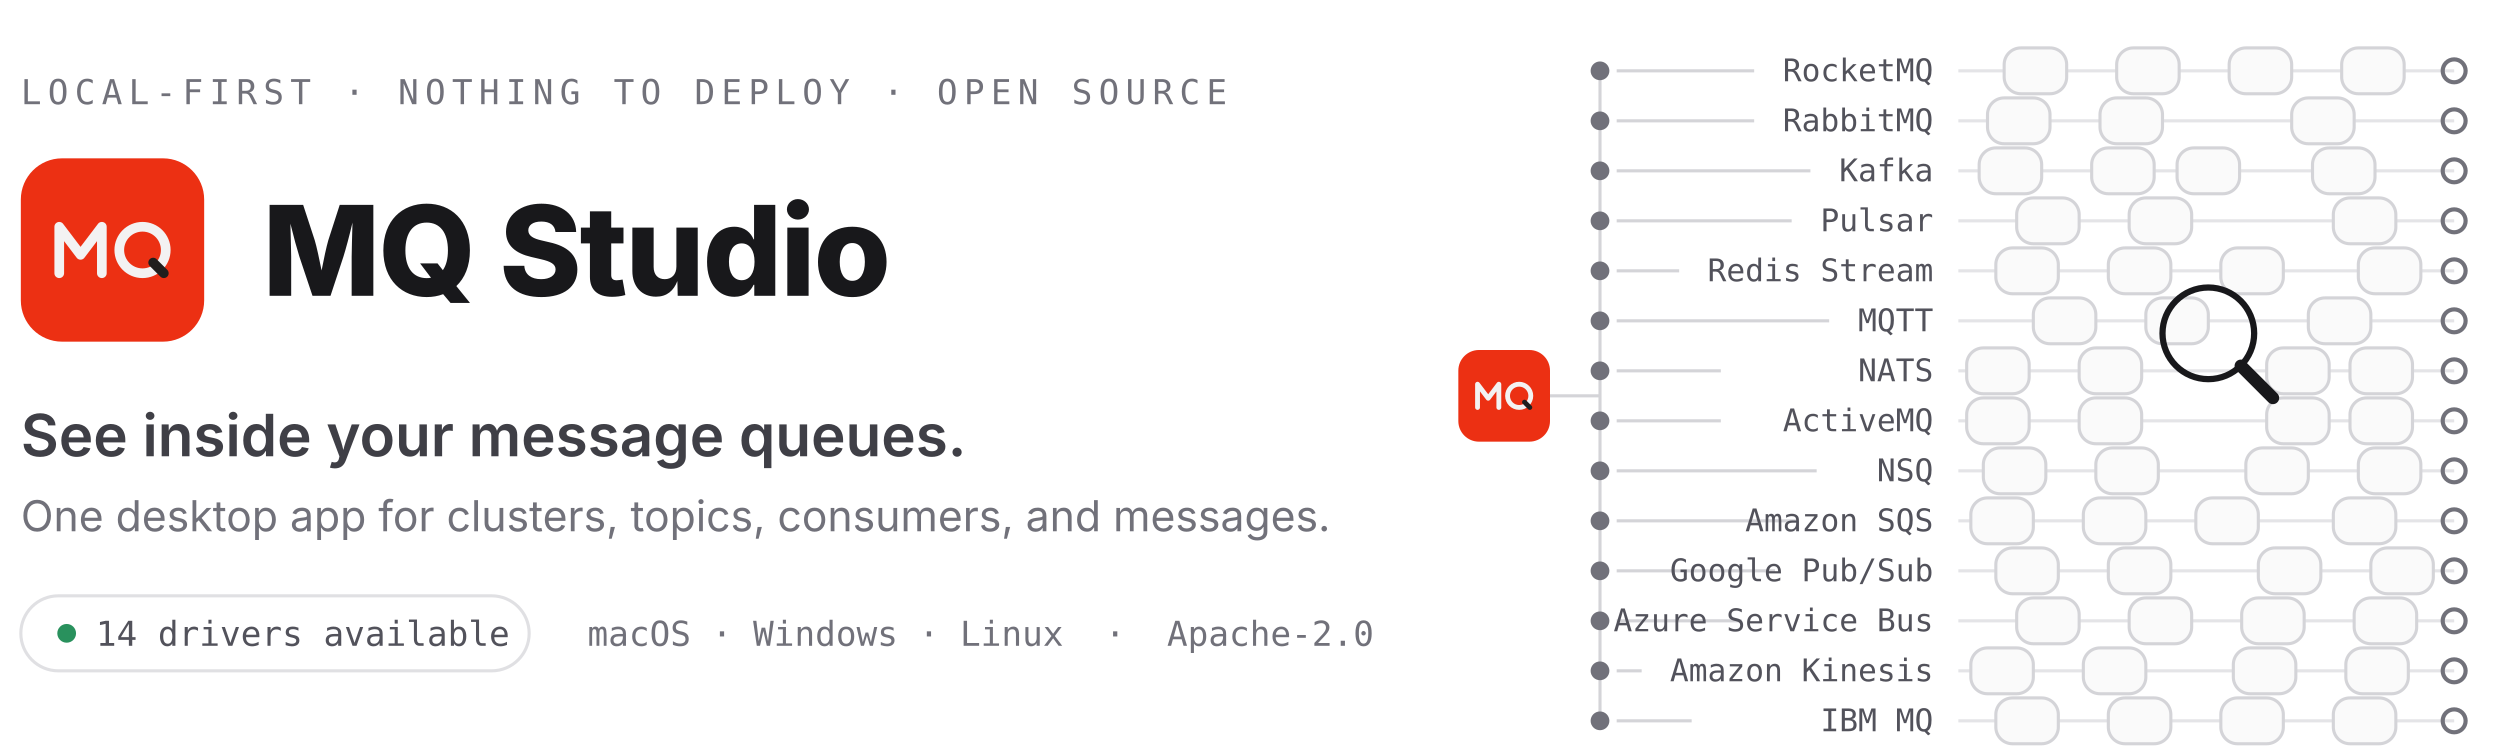
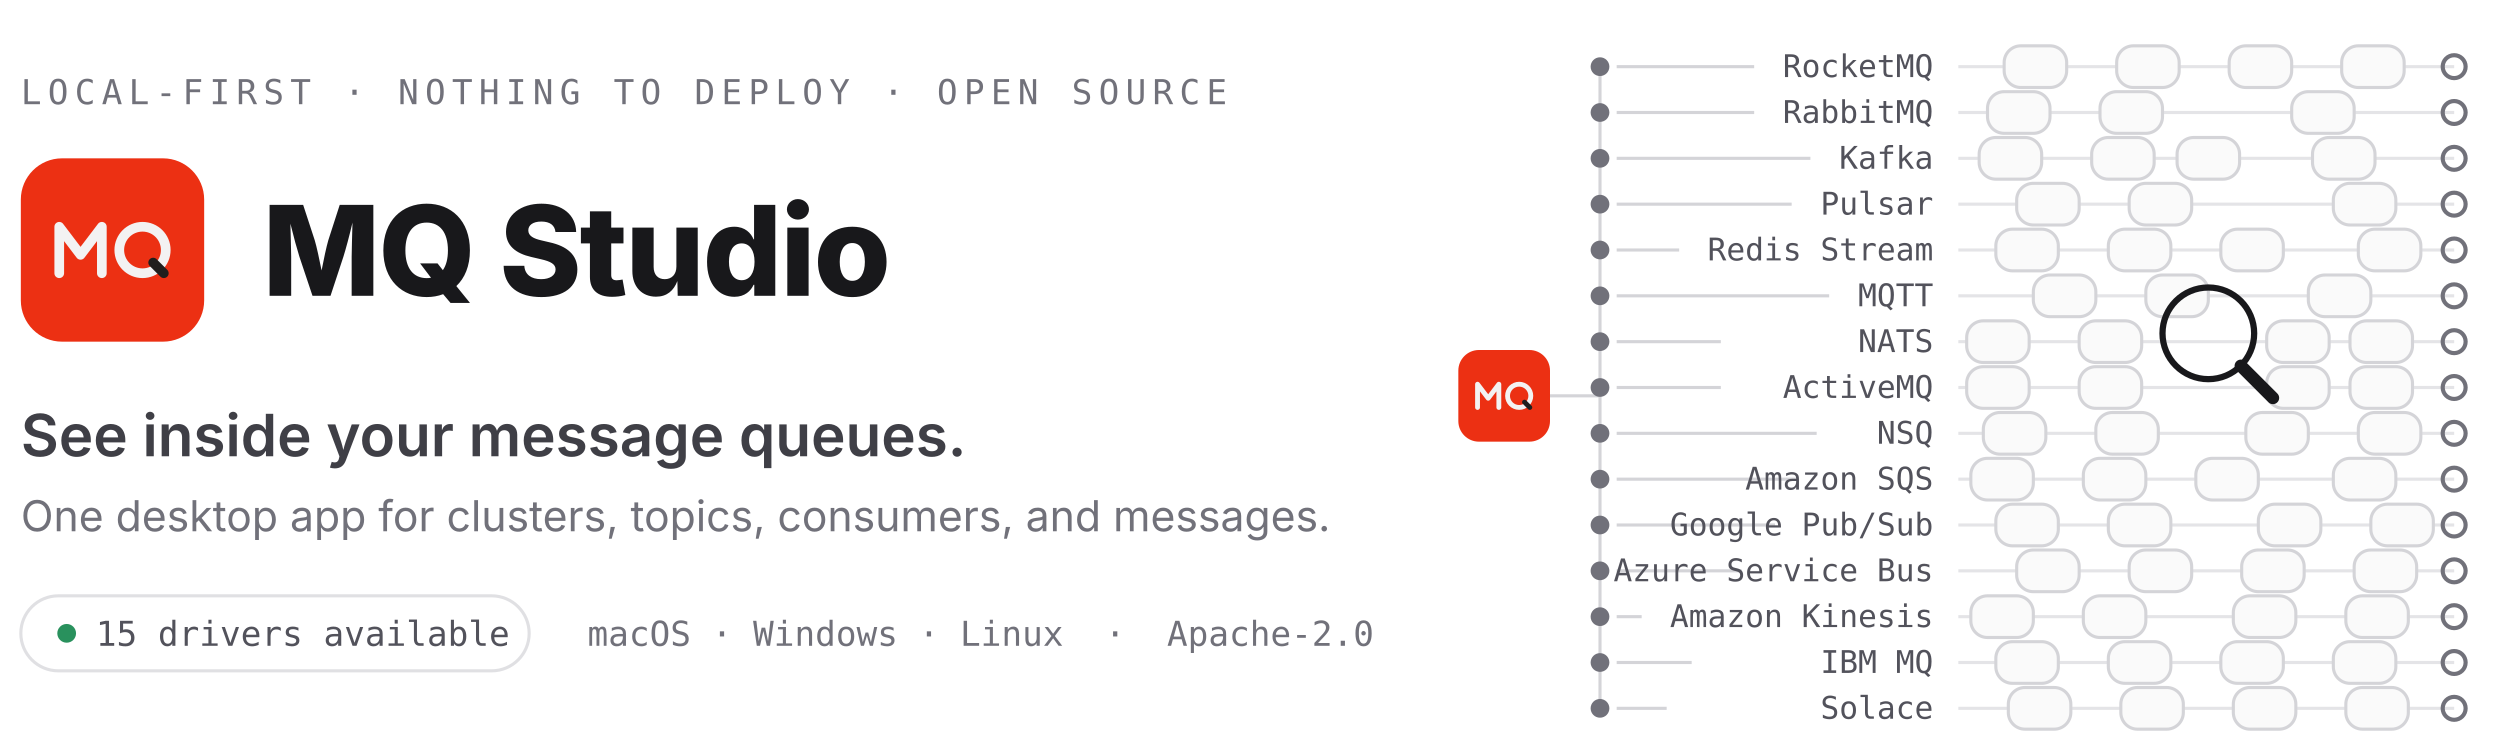
<svg xmlns="http://www.w3.org/2000/svg" width="1200" height="360" viewBox="0 0 1200 360" role="img" aria-labelledby="t d">
  <text x="10" y="50" font-family="ui-monospace,'SF Mono',Menlo,Consolas,monospace" font-size="16.5" letter-spacing="3" fill="#71717A">LOCAL-FIRST · NOTHING TO DEPLOY · OPEN SOURCE</text>
  <g id="lockup">
    <rect x="10" y="76" width="88" height="88" rx="19.8" fill="#EC3013" />
    <g transform="translate(22.86 96.761) scale(0.46478)" fill="none" stroke-width="10">
      <path d="M12 74 L12 26 L34 55 L56 26 L56 74" stroke="#F3F2F2" stroke-linejoin="round" stroke-linecap="round" />
      <circle cx="98" cy="50" r="24" stroke="#F3F2F2" />
      <line x1="109" y1="63" x2="120" y2="74" stroke="#201E1D" stroke-linecap="round" />
    </g>
    <text x="126" y="142" font-family="-apple-system,'PingFang SC','Segoe UI','Microsoft YaHei',system-ui,sans-serif" font-size="60" font-weight="800" letter-spacing="-1" fill="#18181B">MQ Studio</text>
  </g>
  <text x="10" y="219" font-family="-apple-system,'PingFang SC','Segoe UI','Microsoft YaHei',system-ui,sans-serif" font-size="28" font-weight="600" fill="#3F3F46">See inside your message queues.</text>
  <text x="10" y="255" font-family="-apple-system,'PingFang SC','Segoe UI','Microsoft YaHei',system-ui,sans-serif" font-size="20.5" fill="#71717A">One desktop app for clusters, topics, consumers, and messages.</text>
  <g id="meta">
    <rect x="10" y="286" width="244" height="36" rx="18" fill="none" stroke="#E0E0E3" stroke-width="1.5" />
    <circle cx="32" cy="304" r="4.5" fill="#29915D" />
-     <text x="46" y="310" font-family="ui-monospace,'SF Mono',Menlo,Consolas,monospace" font-size="16.5" fill="#52525B">14 drivers available</text>
+     <text x="46" y="310" font-family="ui-monospace,'SF Mono',Menlo,Consolas,monospace" font-size="16.5" fill="#52525B">15 drivers available</text>
    <text x="282" y="310" font-family="ui-monospace,'SF Mono',Menlo,Consolas,monospace" font-size="16.5" fill="#71717A">macOS · Windows · Linux  ·  Apache-2.0</text>
  </g>
  <g id="drivers">
    <rect x="700" y="168" width="44" height="44" rx="9.9" fill="#EC3013" />
    <g transform="translate(706.43 178.38) scale(0.23239)" fill="none" stroke-width="10">
      <path d="M12 74 L12 26 L34 55 L56 26 L56 74" stroke="#F3F2F2" stroke-linejoin="round" stroke-linecap="round" />
      <circle cx="98" cy="50" r="24" stroke="#F3F2F2" />
      <line x1="109" y1="63" x2="120" y2="74" stroke="#201E1D" stroke-linecap="round" />
    </g>
    <line x1="744" y1="190" x2="768" y2="190" stroke="#D4D4D8" stroke-width="1.5" />
-     <line x1="768" y1="34" x2="768" y2="346" stroke="#D4D4D8" stroke-width="1.5" />
-     <line x1="776" y1="34" x2="842" y2="34" stroke="#D4D4D8" stroke-width="1.5" />
-     <text x="928" y="39" text-anchor="end" font-family="ui-monospace,'SF Mono',Menlo,Consolas,monospace" font-size="15" fill="#52525B">RocketMQ</text>
-     <line x1="940" y1="34" x2="1178" y2="34" stroke="#E4E4E7" stroke-width="1.5" />
-     <circle cx="768" cy="34" r="4.5" fill="#71717A" />
-     <circle cx="1178" cy="34" r="5.5" fill="none" stroke="#71717A" stroke-width="2" />
-     <rect x="962" y="23" width="30" height="22" rx="8" fill="#FAFAFA" stroke="#D4D4D8" stroke-width="1.5" />
-     <rect x="1016" y="23" width="30" height="22" rx="8" fill="#FAFAFA" stroke="#D4D4D8" stroke-width="1.5" />
-     <rect x="1070" y="23" width="30" height="22" rx="8" fill="#FAFAFA" stroke="#D4D4D8" stroke-width="1.5" />
-     <rect x="1124" y="23" width="30" height="22" rx="8" fill="#FAFAFA" stroke="#D4D4D8" stroke-width="1.5" />
-     <line x1="776" y1="58" x2="842" y2="58" stroke="#D4D4D8" stroke-width="1.5" />
-     <text x="928" y="63" text-anchor="end" font-family="ui-monospace,'SF Mono',Menlo,Consolas,monospace" font-size="15" fill="#52525B">RabbitMQ</text>
-     <line x1="940" y1="58" x2="1178" y2="58" stroke="#E4E4E7" stroke-width="1.5" />
-     <circle cx="768" cy="58" r="4.5" fill="#71717A" />
-     <circle cx="1178" cy="58" r="5.5" fill="none" stroke="#71717A" stroke-width="2" />
-     <rect x="954" y="47" width="30" height="22" rx="8" fill="#FAFAFA" stroke="#D4D4D8" stroke-width="1.5" />
-     <rect x="1008" y="47" width="30" height="22" rx="8" fill="#FAFAFA" stroke="#D4D4D8" stroke-width="1.5" />
-     <rect x="1100" y="47" width="30" height="22" rx="8" fill="#FAFAFA" stroke="#D4D4D8" stroke-width="1.5" />
-     <line x1="776" y1="82" x2="869" y2="82" stroke="#D4D4D8" stroke-width="1.5" />
-     <text x="928" y="87" text-anchor="end" font-family="ui-monospace,'SF Mono',Menlo,Consolas,monospace" font-size="15" fill="#52525B">Kafka</text>
-     <line x1="940" y1="82" x2="1178" y2="82" stroke="#E4E4E7" stroke-width="1.5" />
-     <circle cx="768" cy="82" r="4.5" fill="#71717A" />
-     <circle cx="1178" cy="82" r="5.5" fill="none" stroke="#71717A" stroke-width="2" />
-     <rect x="950" y="71" width="30" height="22" rx="8" fill="#FAFAFA" stroke="#D4D4D8" stroke-width="1.5" />
-     <rect x="1004" y="71" width="30" height="22" rx="8" fill="#FAFAFA" stroke="#D4D4D8" stroke-width="1.5" />
-     <rect x="1110" y="71" width="30" height="22" rx="8" fill="#FAFAFA" stroke="#D4D4D8" stroke-width="1.5" />
-     <rect x="1045" y="71" width="30" height="22" rx="8" fill="#FAFAFA" stroke="#D4D4D8" stroke-width="1.5" />
-     <line x1="776" y1="106" x2="860" y2="106" stroke="#D4D4D8" stroke-width="1.5" />
-     <text x="928" y="111" text-anchor="end" font-family="ui-monospace,'SF Mono',Menlo,Consolas,monospace" font-size="15" fill="#52525B">Pulsar</text>
-     <line x1="940" y1="106" x2="1178" y2="106" stroke="#E4E4E7" stroke-width="1.5" />
-     <circle cx="768" cy="106" r="4.5" fill="#71717A" />
-     <circle cx="1178" cy="106" r="5.5" fill="none" stroke="#71717A" stroke-width="2" />
-     <rect x="968" y="95" width="30" height="22" rx="8" fill="#FAFAFA" stroke="#D4D4D8" stroke-width="1.5" />
-     <rect x="1022" y="95" width="30" height="22" rx="8" fill="#FAFAFA" stroke="#D4D4D8" stroke-width="1.5" />
-     <rect x="1120" y="95" width="30" height="22" rx="8" fill="#FAFAFA" stroke="#D4D4D8" stroke-width="1.5" />
-     <line x1="776" y1="130" x2="806" y2="130" stroke="#D4D4D8" stroke-width="1.5" />
-     <text x="928" y="135" text-anchor="end" font-family="ui-monospace,'SF Mono',Menlo,Consolas,monospace" font-size="15" fill="#52525B">Redis Stream</text>
-     <line x1="940" y1="130" x2="1178" y2="130" stroke="#E4E4E7" stroke-width="1.5" />
-     <circle cx="768" cy="130" r="4.5" fill="#71717A" />
-     <circle cx="1178" cy="130" r="5.5" fill="none" stroke="#71717A" stroke-width="2" />
-     <rect x="958" y="119" width="30" height="22" rx="8" fill="#FAFAFA" stroke="#D4D4D8" stroke-width="1.5" />
-     <rect x="1012" y="119" width="30" height="22" rx="8" fill="#FAFAFA" stroke="#D4D4D8" stroke-width="1.5" />
-     <rect x="1066" y="119" width="30" height="22" rx="8" fill="#FAFAFA" stroke="#D4D4D8" stroke-width="1.5" />
-     <rect x="1132" y="119" width="30" height="22" rx="8" fill="#FAFAFA" stroke="#D4D4D8" stroke-width="1.5" />
-     <line x1="776" y1="154" x2="878" y2="154" stroke="#D4D4D8" stroke-width="1.5" />
-     <text x="928" y="159" text-anchor="end" font-family="ui-monospace,'SF Mono',Menlo,Consolas,monospace" font-size="15" fill="#52525B">MQTT</text>
-     <line x1="940" y1="154" x2="1178" y2="154" stroke="#E4E4E7" stroke-width="1.5" />
-     <circle cx="768" cy="154" r="4.5" fill="#71717A" />
-     <circle cx="1178" cy="154" r="5.5" fill="none" stroke="#71717A" stroke-width="2" />
-     <rect x="976" y="143" width="30" height="22" rx="8" fill="#FAFAFA" stroke="#D4D4D8" stroke-width="1.5" />
-     <rect x="1030" y="143" width="30" height="22" rx="8" fill="#FAFAFA" stroke="#D4D4D8" stroke-width="1.5" />
-     <rect x="1108" y="143" width="30" height="22" rx="8" fill="#FAFAFA" stroke="#D4D4D8" stroke-width="1.5" />
-     <line x1="776" y1="178" x2="826" y2="178" stroke="#D4D4D8" stroke-width="1.5" />
-     <text x="928" y="183" text-anchor="end" font-family="ui-monospace,'SF Mono',Menlo,Consolas,monospace" font-size="15" fill="#52525B">NATS</text>
-     <line x1="940" y1="178" x2="1178" y2="178" stroke="#E4E4E7" stroke-width="1.5" />
-     <circle cx="768" cy="178" r="4.5" fill="#71717A" />
-     <circle cx="1178" cy="178" r="5.5" fill="none" stroke="#71717A" stroke-width="2" />
-     <rect x="944" y="167" width="30" height="22" rx="8" fill="#FAFAFA" stroke="#D4D4D8" stroke-width="1.5" />
-     <rect x="998" y="167" width="30" height="22" rx="8" fill="#FAFAFA" stroke="#D4D4D8" stroke-width="1.5" />
-     <rect x="1088" y="167" width="30" height="22" rx="8" fill="#FAFAFA" stroke="#D4D4D8" stroke-width="1.5" />
-     <rect x="1128" y="167" width="30" height="22" rx="8" fill="#FAFAFA" stroke="#D4D4D8" stroke-width="1.5" />
-     <line x1="776" y1="202" x2="826" y2="202" stroke="#D4D4D8" stroke-width="1.5" />
-     <text x="928" y="207" text-anchor="end" font-family="ui-monospace,'SF Mono',Menlo,Consolas,monospace" font-size="15" fill="#52525B">ActiveMQ</text>
-     <line x1="940" y1="202" x2="1178" y2="202" stroke="#E4E4E7" stroke-width="1.5" />
-     <circle cx="768" cy="202" r="4.5" fill="#71717A" />
-     <circle cx="1178" cy="202" r="5.5" fill="none" stroke="#71717A" stroke-width="2" />
-     <rect x="944" y="191" width="30" height="22" rx="8" fill="#FAFAFA" stroke="#D4D4D8" stroke-width="1.5" />
-     <rect x="998" y="191" width="30" height="22" rx="8" fill="#FAFAFA" stroke="#D4D4D8" stroke-width="1.5" />
-     <rect x="1088" y="191" width="30" height="22" rx="8" fill="#FAFAFA" stroke="#D4D4D8" stroke-width="1.5" />
-     <rect x="1128" y="191" width="30" height="22" rx="8" fill="#FAFAFA" stroke="#D4D4D8" stroke-width="1.5" />
-     <line x1="776" y1="226" x2="872" y2="226" stroke="#D4D4D8" stroke-width="1.5" />
-     <text x="928" y="231" text-anchor="end" font-family="ui-monospace,'SF Mono',Menlo,Consolas,monospace" font-size="15" fill="#52525B">NSQ</text>
-     <line x1="940" y1="226" x2="1178" y2="226" stroke="#E4E4E7" stroke-width="1.5" />
-     <circle cx="768" cy="226" r="4.5" fill="#71717A" />
-     <circle cx="1178" cy="226" r="5.5" fill="none" stroke="#71717A" stroke-width="2" />
-     <rect x="952" y="215" width="30" height="22" rx="8" fill="#FAFAFA" stroke="#D4D4D8" stroke-width="1.5" />
-     <rect x="1006" y="215" width="30" height="22" rx="8" fill="#FAFAFA" stroke="#D4D4D8" stroke-width="1.5" />
-     <rect x="1078" y="215" width="30" height="22" rx="8" fill="#FAFAFA" stroke="#D4D4D8" stroke-width="1.5" />
-     <rect x="1132" y="215" width="30" height="22" rx="8" fill="#FAFAFA" stroke="#D4D4D8" stroke-width="1.5" />
-     <line x1="776" y1="250" x2="862" y2="250" stroke="#D4D4D8" stroke-width="1.5" />
-     <text x="928" y="255" text-anchor="end" font-family="ui-monospace,'SF Mono',Menlo,Consolas,monospace" font-size="15" fill="#52525B">Amazon SQS</text>
-     <line x1="940" y1="250" x2="1178" y2="250" stroke="#E4E4E7" stroke-width="1.5" />
-     <circle cx="768" cy="250" r="4.5" fill="#71717A" />
-     <circle cx="1178" cy="250" r="5.5" fill="none" stroke="#71717A" stroke-width="2" />
-     <rect x="946" y="239" width="30" height="22" rx="8" fill="#FAFAFA" stroke="#D4D4D8" stroke-width="1.5" />
-     <rect x="1000" y="239" width="30" height="22" rx="8" fill="#FAFAFA" stroke="#D4D4D8" stroke-width="1.5" />
-     <rect x="1054" y="239" width="30" height="22" rx="8" fill="#FAFAFA" stroke="#D4D4D8" stroke-width="1.5" />
-     <rect x="1120" y="239" width="30" height="22" rx="8" fill="#FAFAFA" stroke="#D4D4D8" stroke-width="1.5" />
-     <line x1="776" y1="274" x2="852" y2="274" stroke="#D4D4D8" stroke-width="1.5" />
-     <text x="928" y="279" text-anchor="end" font-family="ui-monospace,'SF Mono',Menlo,Consolas,monospace" font-size="15" fill="#52525B">Google Pub/Sub</text>
+     <line x1="768" y1="32" x2="768" y2="340" stroke="#D4D4D8" stroke-width="1.5" />
+     <line x1="776" y1="32" x2="842" y2="32" stroke="#D4D4D8" stroke-width="1.5" />
+     <text x="928" y="37" text-anchor="end" font-family="ui-monospace,'SF Mono',Menlo,Consolas,monospace" font-size="15" fill="#52525B">RocketMQ</text>
+     <line x1="940" y1="32" x2="1178" y2="32" stroke="#E4E4E7" stroke-width="1.5" />
+     <circle cx="768" cy="32" r="4.5" fill="#71717A" />
+     <circle cx="1178" cy="32" r="5.5" fill="none" stroke="#71717A" stroke-width="2" />
+     <rect x="962" y="22" width="30" height="20" rx="8" fill="#FAFAFA" stroke="#D4D4D8" stroke-width="1.5" />
+     <rect x="1016" y="22" width="30" height="20" rx="8" fill="#FAFAFA" stroke="#D4D4D8" stroke-width="1.5" />
+     <rect x="1070" y="22" width="30" height="20" rx="8" fill="#FAFAFA" stroke="#D4D4D8" stroke-width="1.5" />
+     <rect x="1124" y="22" width="30" height="20" rx="8" fill="#FAFAFA" stroke="#D4D4D8" stroke-width="1.5" />
+     <line x1="776" y1="54" x2="842" y2="54" stroke="#D4D4D8" stroke-width="1.5" />
+     <text x="928" y="59" text-anchor="end" font-family="ui-monospace,'SF Mono',Menlo,Consolas,monospace" font-size="15" fill="#52525B">RabbitMQ</text>
+     <line x1="940" y1="54" x2="1178" y2="54" stroke="#E4E4E7" stroke-width="1.5" />
+     <circle cx="768" cy="54" r="4.5" fill="#71717A" />
+     <circle cx="1178" cy="54" r="5.5" fill="none" stroke="#71717A" stroke-width="2" />
+     <rect x="954" y="44" width="30" height="20" rx="8" fill="#FAFAFA" stroke="#D4D4D8" stroke-width="1.5" />
+     <rect x="1008" y="44" width="30" height="20" rx="8" fill="#FAFAFA" stroke="#D4D4D8" stroke-width="1.5" />
+     <rect x="1100" y="44" width="30" height="20" rx="8" fill="#FAFAFA" stroke="#D4D4D8" stroke-width="1.5" />
+     <line x1="776" y1="76" x2="869" y2="76" stroke="#D4D4D8" stroke-width="1.5" />
+     <text x="928" y="81" text-anchor="end" font-family="ui-monospace,'SF Mono',Menlo,Consolas,monospace" font-size="15" fill="#52525B">Kafka</text>
+     <line x1="940" y1="76" x2="1178" y2="76" stroke="#E4E4E7" stroke-width="1.5" />
+     <circle cx="768" cy="76" r="4.5" fill="#71717A" />
+     <circle cx="1178" cy="76" r="5.5" fill="none" stroke="#71717A" stroke-width="2" />
+     <rect x="950" y="66" width="30" height="20" rx="8" fill="#FAFAFA" stroke="#D4D4D8" stroke-width="1.5" />
+     <rect x="1004" y="66" width="30" height="20" rx="8" fill="#FAFAFA" stroke="#D4D4D8" stroke-width="1.5" />
+     <rect x="1110" y="66" width="30" height="20" rx="8" fill="#FAFAFA" stroke="#D4D4D8" stroke-width="1.5" />
+     <rect x="1045" y="66" width="30" height="20" rx="8" fill="#FAFAFA" stroke="#D4D4D8" stroke-width="1.5" />
+     <line x1="776" y1="98" x2="860" y2="98" stroke="#D4D4D8" stroke-width="1.5" />
+     <text x="928" y="103" text-anchor="end" font-family="ui-monospace,'SF Mono',Menlo,Consolas,monospace" font-size="15" fill="#52525B">Pulsar</text>
+     <line x1="940" y1="98" x2="1178" y2="98" stroke="#E4E4E7" stroke-width="1.5" />
+     <circle cx="768" cy="98" r="4.5" fill="#71717A" />
+     <circle cx="1178" cy="98" r="5.5" fill="none" stroke="#71717A" stroke-width="2" />
+     <rect x="968" y="88" width="30" height="20" rx="8" fill="#FAFAFA" stroke="#D4D4D8" stroke-width="1.5" />
+     <rect x="1022" y="88" width="30" height="20" rx="8" fill="#FAFAFA" stroke="#D4D4D8" stroke-width="1.5" />
+     <rect x="1120" y="88" width="30" height="20" rx="8" fill="#FAFAFA" stroke="#D4D4D8" stroke-width="1.5" />
+     <line x1="776" y1="120" x2="806" y2="120" stroke="#D4D4D8" stroke-width="1.5" />
+     <text x="928" y="125" text-anchor="end" font-family="ui-monospace,'SF Mono',Menlo,Consolas,monospace" font-size="15" fill="#52525B">Redis Stream</text>
+     <line x1="940" y1="120" x2="1178" y2="120" stroke="#E4E4E7" stroke-width="1.5" />
+     <circle cx="768" cy="120" r="4.5" fill="#71717A" />
+     <circle cx="1178" cy="120" r="5.5" fill="none" stroke="#71717A" stroke-width="2" />
+     <rect x="958" y="110" width="30" height="20" rx="8" fill="#FAFAFA" stroke="#D4D4D8" stroke-width="1.5" />
+     <rect x="1012" y="110" width="30" height="20" rx="8" fill="#FAFAFA" stroke="#D4D4D8" stroke-width="1.5" />
+     <rect x="1066" y="110" width="30" height="20" rx="8" fill="#FAFAFA" stroke="#D4D4D8" stroke-width="1.5" />
+     <rect x="1132" y="110" width="30" height="20" rx="8" fill="#FAFAFA" stroke="#D4D4D8" stroke-width="1.5" />
+     <line x1="776" y1="142" x2="878" y2="142" stroke="#D4D4D8" stroke-width="1.5" />
+     <text x="928" y="147" text-anchor="end" font-family="ui-monospace,'SF Mono',Menlo,Consolas,monospace" font-size="15" fill="#52525B">MQTT</text>
+     <line x1="940" y1="142" x2="1178" y2="142" stroke="#E4E4E7" stroke-width="1.5" />
+     <circle cx="768" cy="142" r="4.5" fill="#71717A" />
+     <circle cx="1178" cy="142" r="5.5" fill="none" stroke="#71717A" stroke-width="2" />
+     <rect x="976" y="132" width="30" height="20" rx="8" fill="#FAFAFA" stroke="#D4D4D8" stroke-width="1.5" />
+     <rect x="1030" y="132" width="30" height="20" rx="8" fill="#FAFAFA" stroke="#D4D4D8" stroke-width="1.5" />
+     <rect x="1108" y="132" width="30" height="20" rx="8" fill="#FAFAFA" stroke="#D4D4D8" stroke-width="1.5" />
+     <line x1="776" y1="164" x2="826" y2="164" stroke="#D4D4D8" stroke-width="1.5" />
+     <text x="928" y="169" text-anchor="end" font-family="ui-monospace,'SF Mono',Menlo,Consolas,monospace" font-size="15" fill="#52525B">NATS</text>
+     <line x1="940" y1="164" x2="1178" y2="164" stroke="#E4E4E7" stroke-width="1.5" />
+     <circle cx="768" cy="164" r="4.5" fill="#71717A" />
+     <circle cx="1178" cy="164" r="5.5" fill="none" stroke="#71717A" stroke-width="2" />
+     <rect x="944" y="154" width="30" height="20" rx="8" fill="#FAFAFA" stroke="#D4D4D8" stroke-width="1.5" />
+     <rect x="998" y="154" width="30" height="20" rx="8" fill="#FAFAFA" stroke="#D4D4D8" stroke-width="1.5" />
+     <rect x="1088" y="154" width="30" height="20" rx="8" fill="#FAFAFA" stroke="#D4D4D8" stroke-width="1.5" />
+     <rect x="1128" y="154" width="30" height="20" rx="8" fill="#FAFAFA" stroke="#D4D4D8" stroke-width="1.5" />
+     <line x1="776" y1="186" x2="826" y2="186" stroke="#D4D4D8" stroke-width="1.5" />
+     <text x="928" y="191" text-anchor="end" font-family="ui-monospace,'SF Mono',Menlo,Consolas,monospace" font-size="15" fill="#52525B">ActiveMQ</text>
+     <line x1="940" y1="186" x2="1178" y2="186" stroke="#E4E4E7" stroke-width="1.5" />
+     <circle cx="768" cy="186" r="4.5" fill="#71717A" />
+     <circle cx="1178" cy="186" r="5.5" fill="none" stroke="#71717A" stroke-width="2" />
+     <rect x="944" y="176" width="30" height="20" rx="8" fill="#FAFAFA" stroke="#D4D4D8" stroke-width="1.5" />
+     <rect x="998" y="176" width="30" height="20" rx="8" fill="#FAFAFA" stroke="#D4D4D8" stroke-width="1.5" />
+     <rect x="1088" y="176" width="30" height="20" rx="8" fill="#FAFAFA" stroke="#D4D4D8" stroke-width="1.5" />
+     <rect x="1128" y="176" width="30" height="20" rx="8" fill="#FAFAFA" stroke="#D4D4D8" stroke-width="1.5" />
+     <line x1="776" y1="208" x2="872" y2="208" stroke="#D4D4D8" stroke-width="1.5" />
+     <text x="928" y="213" text-anchor="end" font-family="ui-monospace,'SF Mono',Menlo,Consolas,monospace" font-size="15" fill="#52525B">NSQ</text>
+     <line x1="940" y1="208" x2="1178" y2="208" stroke="#E4E4E7" stroke-width="1.5" />
+     <circle cx="768" cy="208" r="4.5" fill="#71717A" />
+     <circle cx="1178" cy="208" r="5.5" fill="none" stroke="#71717A" stroke-width="2" />
+     <rect x="952" y="198" width="30" height="20" rx="8" fill="#FAFAFA" stroke="#D4D4D8" stroke-width="1.5" />
+     <rect x="1006" y="198" width="30" height="20" rx="8" fill="#FAFAFA" stroke="#D4D4D8" stroke-width="1.5" />
+     <rect x="1078" y="198" width="30" height="20" rx="8" fill="#FAFAFA" stroke="#D4D4D8" stroke-width="1.5" />
+     <rect x="1132" y="198" width="30" height="20" rx="8" fill="#FAFAFA" stroke="#D4D4D8" stroke-width="1.5" />
+     <line x1="776" y1="230" x2="862" y2="230" stroke="#D4D4D8" stroke-width="1.5" />
+     <text x="928" y="235" text-anchor="end" font-family="ui-monospace,'SF Mono',Menlo,Consolas,monospace" font-size="15" fill="#52525B">Amazon SQS</text>
+     <line x1="940" y1="230" x2="1178" y2="230" stroke="#E4E4E7" stroke-width="1.5" />
+     <circle cx="768" cy="230" r="4.5" fill="#71717A" />
+     <circle cx="1178" cy="230" r="5.5" fill="none" stroke="#71717A" stroke-width="2" />
+     <rect x="946" y="220" width="30" height="20" rx="8" fill="#FAFAFA" stroke="#D4D4D8" stroke-width="1.5" />
+     <rect x="1000" y="220" width="30" height="20" rx="8" fill="#FAFAFA" stroke="#D4D4D8" stroke-width="1.5" />
+     <rect x="1054" y="220" width="30" height="20" rx="8" fill="#FAFAFA" stroke="#D4D4D8" stroke-width="1.5" />
+     <rect x="1120" y="220" width="30" height="20" rx="8" fill="#FAFAFA" stroke="#D4D4D8" stroke-width="1.5" />
+     <line x1="776" y1="252" x2="852" y2="252" stroke="#D4D4D8" stroke-width="1.5" />
+     <text x="928" y="257" text-anchor="end" font-family="ui-monospace,'SF Mono',Menlo,Consolas,monospace" font-size="15" fill="#52525B">Google Pub/Sub</text>
+     <line x1="940" y1="252" x2="1178" y2="252" stroke="#E4E4E7" stroke-width="1.5" />
+     <circle cx="768" cy="252" r="4.5" fill="#71717A" />
+     <circle cx="1178" cy="252" r="5.5" fill="none" stroke="#71717A" stroke-width="2" />
+     <rect x="958" y="242" width="30" height="20" rx="8" fill="#FAFAFA" stroke="#D4D4D8" stroke-width="1.5" />
+     <rect x="1012" y="242" width="30" height="20" rx="8" fill="#FAFAFA" stroke="#D4D4D8" stroke-width="1.5" />
+     <rect x="1084" y="242" width="30" height="20" rx="8" fill="#FAFAFA" stroke="#D4D4D8" stroke-width="1.5" />
+     <rect x="1138" y="242" width="30" height="20" rx="8" fill="#FAFAFA" stroke="#D4D4D8" stroke-width="1.5" />
+     <line x1="776" y1="274" x2="836" y2="274" stroke="#D4D4D8" stroke-width="1.5" />
+     <text x="928" y="279" text-anchor="end" font-family="ui-monospace,'SF Mono',Menlo,Consolas,monospace" font-size="15" fill="#52525B">Azure Service Bus</text>
    <line x1="940" y1="274" x2="1178" y2="274" stroke="#E4E4E7" stroke-width="1.5" />
    <circle cx="768" cy="274" r="4.5" fill="#71717A" />
    <circle cx="1178" cy="274" r="5.5" fill="none" stroke="#71717A" stroke-width="2" />
-     <rect x="958" y="263" width="30" height="22" rx="8" fill="#FAFAFA" stroke="#D4D4D8" stroke-width="1.5" />
-     <rect x="1012" y="263" width="30" height="22" rx="8" fill="#FAFAFA" stroke="#D4D4D8" stroke-width="1.5" />
-     <rect x="1084" y="263" width="30" height="22" rx="8" fill="#FAFAFA" stroke="#D4D4D8" stroke-width="1.5" />
-     <rect x="1138" y="263" width="30" height="22" rx="8" fill="#FAFAFA" stroke="#D4D4D8" stroke-width="1.5" />
-     <line x1="776" y1="298" x2="836" y2="298" stroke="#D4D4D8" stroke-width="1.5" />
-     <text x="928" y="303" text-anchor="end" font-family="ui-monospace,'SF Mono',Menlo,Consolas,monospace" font-size="15" fill="#52525B">Azure Service Bus</text>
-     <line x1="940" y1="298" x2="1178" y2="298" stroke="#E4E4E7" stroke-width="1.5" />
-     <circle cx="768" cy="298" r="4.5" fill="#71717A" />
-     <circle cx="1178" cy="298" r="5.5" fill="none" stroke="#71717A" stroke-width="2" />
-     <rect x="968" y="287" width="30" height="22" rx="8" fill="#FAFAFA" stroke="#D4D4D8" stroke-width="1.5" />
-     <rect x="1022" y="287" width="30" height="22" rx="8" fill="#FAFAFA" stroke="#D4D4D8" stroke-width="1.5" />
-     <rect x="1076" y="287" width="30" height="22" rx="8" fill="#FAFAFA" stroke="#D4D4D8" stroke-width="1.5" />
-     <rect x="1130" y="287" width="30" height="22" rx="8" fill="#FAFAFA" stroke="#D4D4D8" stroke-width="1.5" />
-     <line x1="776" y1="322" x2="788" y2="322" stroke="#D4D4D8" stroke-width="1.5" />
-     <text x="928" y="327" text-anchor="end" font-family="ui-monospace,'SF Mono',Menlo,Consolas,monospace" font-size="15" fill="#52525B">Amazon Kinesis</text>
-     <line x1="940" y1="322" x2="1178" y2="322" stroke="#E4E4E7" stroke-width="1.5" />
-     <circle cx="768" cy="322" r="4.5" fill="#71717A" />
-     <circle cx="1178" cy="322" r="5.5" fill="none" stroke="#71717A" stroke-width="2" />
-     <rect x="946" y="311" width="30" height="22" rx="8" fill="#FAFAFA" stroke="#D4D4D8" stroke-width="1.5" />
-     <rect x="1000" y="311" width="30" height="22" rx="8" fill="#FAFAFA" stroke="#D4D4D8" stroke-width="1.5" />
-     <rect x="1072" y="311" width="30" height="22" rx="8" fill="#FAFAFA" stroke="#D4D4D8" stroke-width="1.5" />
-     <rect x="1126" y="311" width="30" height="22" rx="8" fill="#FAFAFA" stroke="#D4D4D8" stroke-width="1.5" />
-     <line x1="776" y1="346" x2="812" y2="346" stroke="#D4D4D8" stroke-width="1.5" />
-     <text x="928" y="351" text-anchor="end" font-family="ui-monospace,'SF Mono',Menlo,Consolas,monospace" font-size="15" fill="#52525B">IBM MQ</text>
-     <line x1="940" y1="346" x2="1178" y2="346" stroke="#E4E4E7" stroke-width="1.5" />
-     <circle cx="768" cy="346" r="4.5" fill="#71717A" />
-     <circle cx="1178" cy="346" r="5.5" fill="none" stroke="#71717A" stroke-width="2" />
-     <rect x="958" y="335" width="30" height="22" rx="8" fill="#FAFAFA" stroke="#D4D4D8" stroke-width="1.5" />
-     <rect x="1012" y="335" width="30" height="22" rx="8" fill="#FAFAFA" stroke="#D4D4D8" stroke-width="1.5" />
-     <rect x="1066" y="335" width="30" height="22" rx="8" fill="#FAFAFA" stroke="#D4D4D8" stroke-width="1.5" />
-     <rect x="1120" y="335" width="30" height="22" rx="8" fill="#FAFAFA" stroke="#D4D4D8" stroke-width="1.5" />
+     <rect x="968" y="264" width="30" height="20" rx="8" fill="#FAFAFA" stroke="#D4D4D8" stroke-width="1.5" />
+     <rect x="1022" y="264" width="30" height="20" rx="8" fill="#FAFAFA" stroke="#D4D4D8" stroke-width="1.5" />
+     <rect x="1076" y="264" width="30" height="20" rx="8" fill="#FAFAFA" stroke="#D4D4D8" stroke-width="1.5" />
+     <rect x="1130" y="264" width="30" height="20" rx="8" fill="#FAFAFA" stroke="#D4D4D8" stroke-width="1.5" />
+     <line x1="776" y1="296" x2="788" y2="296" stroke="#D4D4D8" stroke-width="1.5" />
+     <text x="928" y="301" text-anchor="end" font-family="ui-monospace,'SF Mono',Menlo,Consolas,monospace" font-size="15" fill="#52525B">Amazon Kinesis</text>
+     <line x1="940" y1="296" x2="1178" y2="296" stroke="#E4E4E7" stroke-width="1.5" />
+     <circle cx="768" cy="296" r="4.5" fill="#71717A" />
+     <circle cx="1178" cy="296" r="5.5" fill="none" stroke="#71717A" stroke-width="2" />
+     <rect x="946" y="286" width="30" height="20" rx="8" fill="#FAFAFA" stroke="#D4D4D8" stroke-width="1.5" />
+     <rect x="1000" y="286" width="30" height="20" rx="8" fill="#FAFAFA" stroke="#D4D4D8" stroke-width="1.5" />
+     <rect x="1072" y="286" width="30" height="20" rx="8" fill="#FAFAFA" stroke="#D4D4D8" stroke-width="1.5" />
+     <rect x="1126" y="286" width="30" height="20" rx="8" fill="#FAFAFA" stroke="#D4D4D8" stroke-width="1.5" />
+     <line x1="776" y1="318" x2="812" y2="318" stroke="#D4D4D8" stroke-width="1.5" />
+     <text x="928" y="323" text-anchor="end" font-family="ui-monospace,'SF Mono',Menlo,Consolas,monospace" font-size="15" fill="#52525B">IBM MQ</text>
+     <line x1="940" y1="318" x2="1178" y2="318" stroke="#E4E4E7" stroke-width="1.5" />
+     <circle cx="768" cy="318" r="4.5" fill="#71717A" />
+     <circle cx="1178" cy="318" r="5.5" fill="none" stroke="#71717A" stroke-width="2" />
+     <rect x="958" y="308" width="30" height="20" rx="8" fill="#FAFAFA" stroke="#D4D4D8" stroke-width="1.5" />
+     <rect x="1012" y="308" width="30" height="20" rx="8" fill="#FAFAFA" stroke="#D4D4D8" stroke-width="1.5" />
+     <rect x="1066" y="308" width="30" height="20" rx="8" fill="#FAFAFA" stroke="#D4D4D8" stroke-width="1.5" />
+     <rect x="1120" y="308" width="30" height="20" rx="8" fill="#FAFAFA" stroke="#D4D4D8" stroke-width="1.5" />
+     <line x1="776" y1="340" x2="800" y2="340" stroke="#D4D4D8" stroke-width="1.5" />
+     <text x="928" y="345" text-anchor="end" font-family="ui-monospace,'SF Mono',Menlo,Consolas,monospace" font-size="15" fill="#52525B">Solace</text>
+     <line x1="940" y1="340" x2="1178" y2="340" stroke="#E4E4E7" stroke-width="1.5" />
+     <circle cx="768" cy="340" r="4.5" fill="#71717A" />
+     <circle cx="1178" cy="340" r="5.5" fill="none" stroke="#71717A" stroke-width="2" />
+     <rect x="964" y="330" width="30" height="20" rx="8" fill="#FAFAFA" stroke="#D4D4D8" stroke-width="1.5" />
+     <rect x="1018" y="330" width="30" height="20" rx="8" fill="#FAFAFA" stroke="#D4D4D8" stroke-width="1.5" />
+     <rect x="1072" y="330" width="30" height="20" rx="8" fill="#FAFAFA" stroke="#D4D4D8" stroke-width="1.5" />
+     <rect x="1126" y="330" width="30" height="20" rx="8" fill="#FAFAFA" stroke="#D4D4D8" stroke-width="1.5" />
  </g>
  <g id="inspect">
    <circle cx="1060" cy="160" r="22" fill="none" stroke="#18181B" stroke-width="3" />
    <line x1="1075.6" y1="175.6" x2="1091" y2="191" stroke="#18181B" stroke-width="6" stroke-linecap="round" />
  </g>
</svg>
